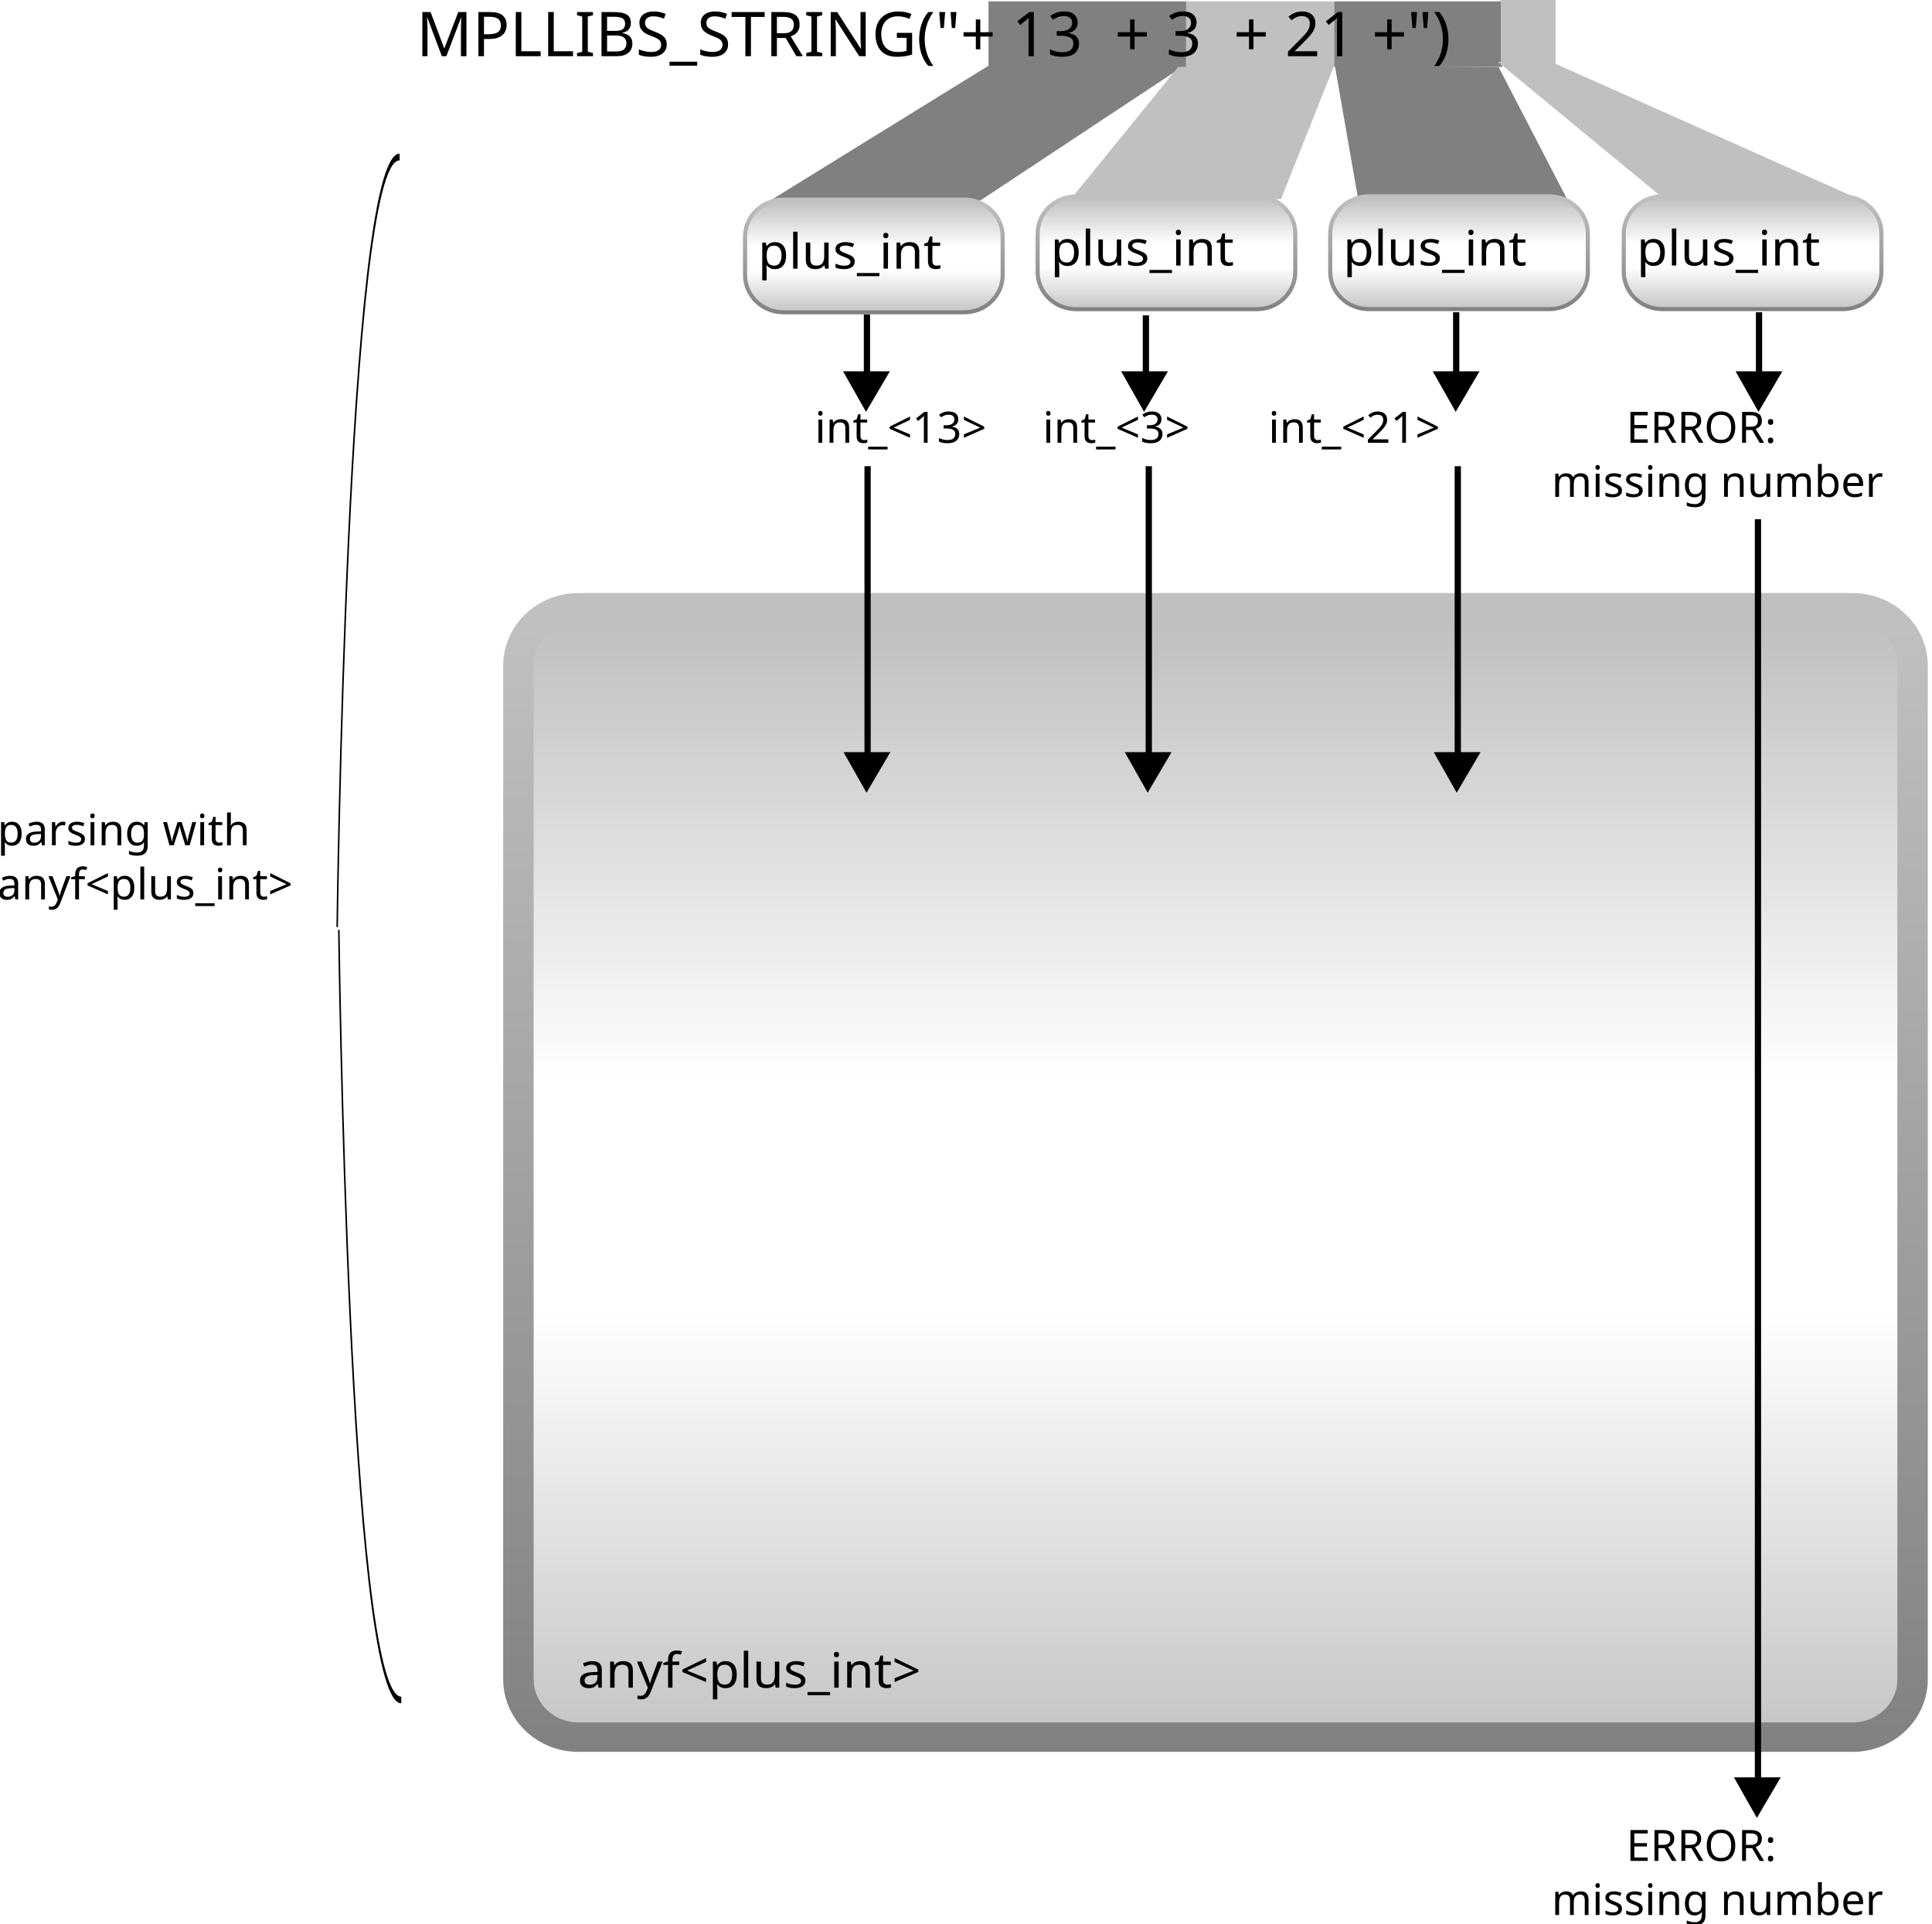
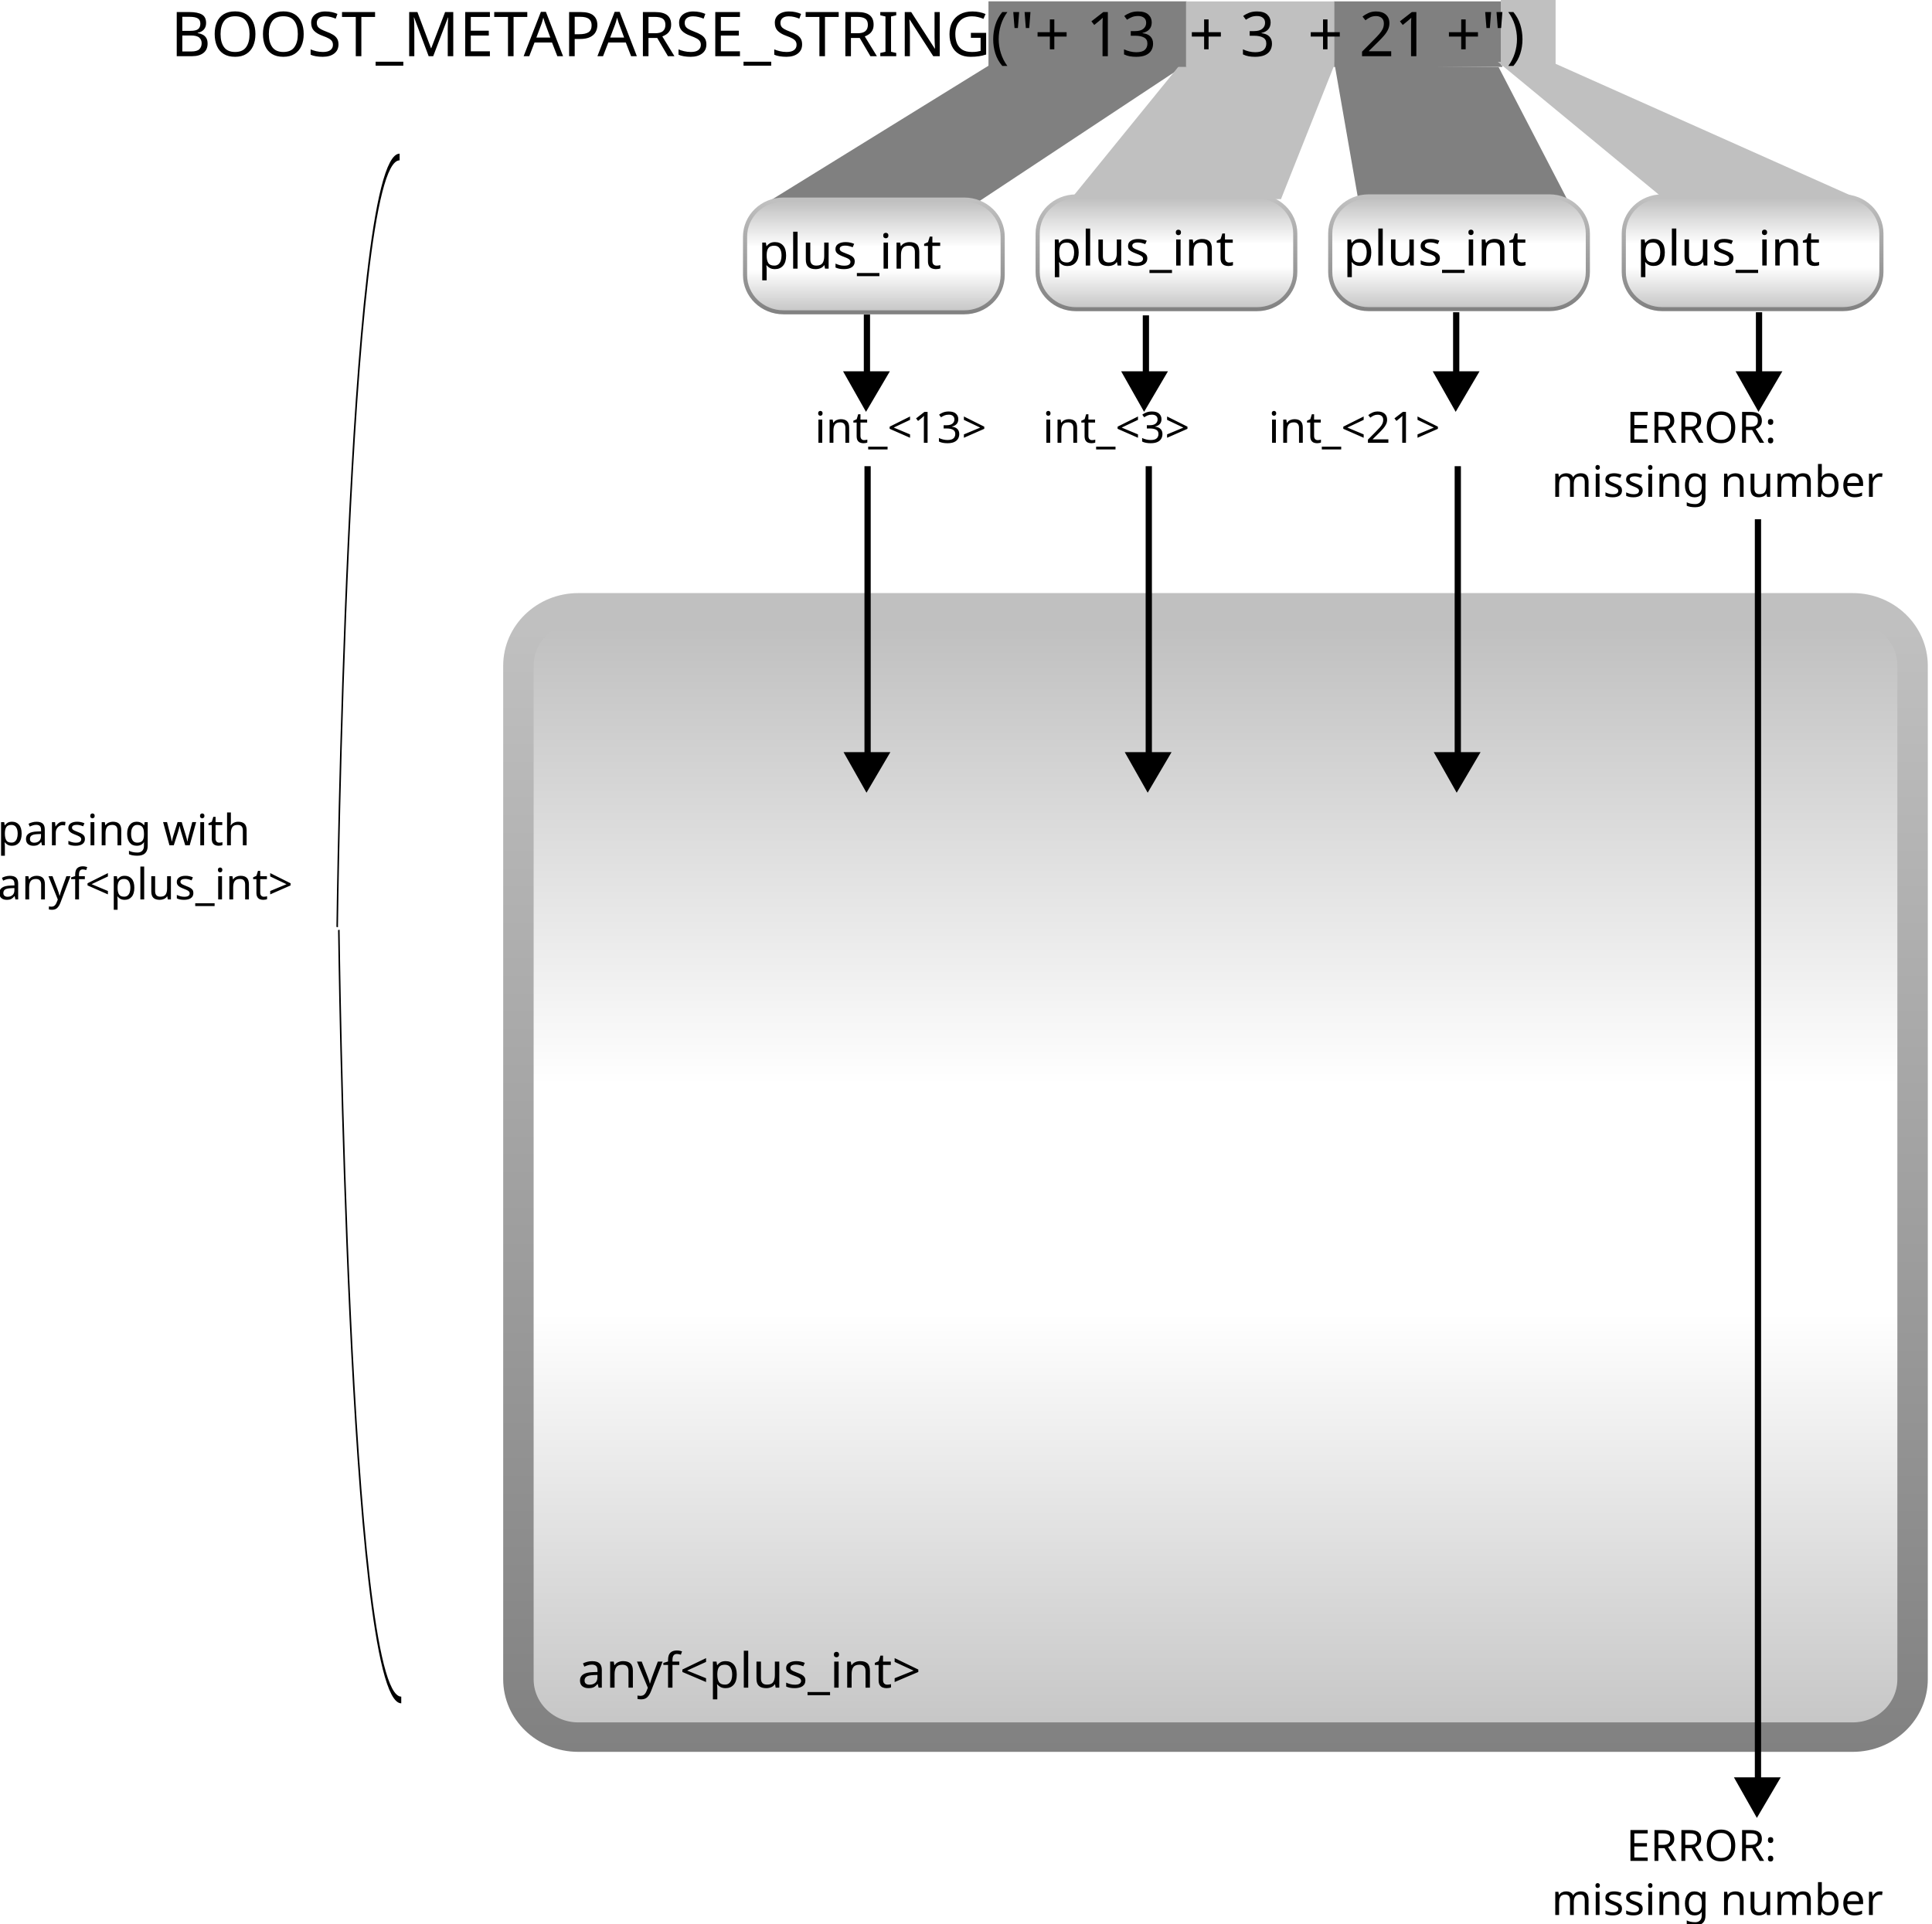
<svg xmlns="http://www.w3.org/2000/svg" xmlns:xlink="http://www.w3.org/1999/xlink" width="1250.469" height="1245.453" id="svg2" version="1.1">
  <defs id="defs4">
    <linearGradient id="linearGradient18419">
      <stop style="stop-color:#808080;stop-opacity:1;" offset="0" id="stop18421" />
      <stop style="stop-color:#ffffff;stop-opacity:1;" offset="1" id="stop18423" />
    </linearGradient>
    <linearGradient id="linearGradient4707">
      <stop id="stop4709" offset="0" style="stop-color:#c0c0c0;stop-opacity:1;" />
      <stop style="stop-color:#ffffff;stop-opacity:1;" offset="0.4" id="stop4711" />
      <stop id="stop4713" offset="0.6" style="stop-color:#ffffff;stop-opacity:1;" />
      <stop id="stop4715" offset="1" style="stop-color:#c0c0c0;stop-opacity:1;" />
    </linearGradient>
    <linearGradient id="linearGradient5254-5">
      <stop style="stop-color:#c0c0c0;stop-opacity:1;" offset="0" id="stop5256-7" />
      <stop style="stop-color:#808080;stop-opacity:1;" offset="1" id="stop5262-7" />
    </linearGradient>
    <linearGradient id="linearGradient4707-3">
      <stop id="stop4709-1" offset="0" style="stop-color:#c0c0c0;stop-opacity:1;" />
      <stop style="stop-color:#ffffff;stop-opacity:1;" offset="0.4" id="stop4711-4" />
      <stop id="stop4713-1" offset="0.6" style="stop-color:#ffffff;stop-opacity:1;" />
      <stop id="stop4715-4" offset="1" style="stop-color:#c0c0c0;stop-opacity:1;" />
    </linearGradient>
    <linearGradient id="linearGradient5254-5-2">
      <stop style="stop-color:#c0c0c0;stop-opacity:1;" offset="0" id="stop5256-7-9" />
      <stop style="stop-color:#808080;stop-opacity:1;" offset="1" id="stop5262-7-9" />
    </linearGradient>
    <linearGradient id="linearGradient4707-6">
      <stop id="stop4709-2" offset="0" style="stop-color:#c0c0c0;stop-opacity:1;" />
      <stop style="stop-color:#ffffff;stop-opacity:1;" offset="0.4" id="stop4711-0" />
      <stop id="stop4713-2" offset="0.6" style="stop-color:#ffffff;stop-opacity:1;" />
      <stop id="stop4715-5" offset="1" style="stop-color:#c0c0c0;stop-opacity:1;" />
    </linearGradient>
    <linearGradient id="linearGradient5254-5-5">
      <stop style="stop-color:#c0c0c0;stop-opacity:1;" offset="0" id="stop5256-7-4" />
      <stop style="stop-color:#808080;stop-opacity:1;" offset="1" id="stop5262-7-96" />
    </linearGradient>
    <linearGradient id="linearGradient4707-5">
      <stop id="stop4709-3" offset="0" style="stop-color:#c0c0c0;stop-opacity:1;" />
      <stop style="stop-color:#ffffff;stop-opacity:1;" offset="0.4" id="stop4711-9" />
      <stop id="stop4713-8" offset="0.6" style="stop-color:#ffffff;stop-opacity:1;" />
      <stop id="stop4715-8" offset="1" style="stop-color:#c0c0c0;stop-opacity:1;" />
    </linearGradient>
    <linearGradient id="linearGradient5254-5-3">
      <stop style="stop-color:#c0c0c0;stop-opacity:1;" offset="0" id="stop5256-7-43" />
      <stop style="stop-color:#808080;stop-opacity:1;" offset="1" id="stop5262-7-4" />
    </linearGradient>
    <linearGradient xlink:href="#linearGradient18419-7" id="linearGradient18429-4" x1="-108.934" y1="-376.169" x2="741.157" y2="-376.169" gradientUnits="userSpaceOnUse" />
    <linearGradient id="linearGradient18419-7">
      <stop style="stop-color:#808080;stop-opacity:1;" offset="0" id="stop18421-0" />
      <stop style="stop-color:#ffffff;stop-opacity:1;" offset="1" id="stop18423-4" />
    </linearGradient>
    <linearGradient xlink:href="#linearGradient18419-0" id="linearGradient18429-7" x1="-108.934" y1="-376.169" x2="741.157" y2="-376.169" gradientUnits="userSpaceOnUse" />
    <linearGradient id="linearGradient18419-0">
      <stop style="stop-color:#808080;stop-opacity:1;" offset="0" id="stop18421-8" />
      <stop style="stop-color:#ffffff;stop-opacity:1;" offset="1" id="stop18423-1" />
    </linearGradient>
    <linearGradient xlink:href="#linearGradient18419-05" id="linearGradient18429-5" x1="-108.934" y1="-376.169" x2="741.157" y2="-376.169" gradientUnits="userSpaceOnUse" />
    <linearGradient id="linearGradient18419-05">
      <stop style="stop-color:#808080;stop-opacity:1;" offset="0" id="stop18421-06" />
      <stop style="stop-color:#ffffff;stop-opacity:1;" offset="1" id="stop18423-0" />
    </linearGradient>
    <linearGradient xlink:href="#linearGradient4707" id="linearGradient18600" gradientUnits="userSpaceOnUse" gradientTransform="matrix(0.4259672,0,0,0.5737611,615.1816,202.433)" spreadMethod="pad" x1="-1057.143" y1="-137.638" x2="-1057.143" y2="108.076" />
    <linearGradient xlink:href="#linearGradient5254-5" id="linearGradient18602" gradientUnits="userSpaceOnUse" gradientTransform="matrix(0.4259672,0,0,0.5737611,615.1816,202.433)" x1="-1057.143" y1="-137.638" x2="-1057.143" y2="108.076" />
    <linearGradient xlink:href="#linearGradient4707-3" id="linearGradient18604" gradientUnits="userSpaceOnUse" gradientTransform="matrix(0.4259672,0,0,0.5737611,615.1816,202.433)" spreadMethod="pad" x1="-1057.143" y1="-137.638" x2="-1057.143" y2="108.076" />
    <linearGradient xlink:href="#linearGradient5254-5-2" id="linearGradient18606" gradientUnits="userSpaceOnUse" gradientTransform="matrix(0.4259672,0,0,0.5737611,615.1816,202.433)" x1="-1057.143" y1="-137.638" x2="-1057.143" y2="108.076" />
    <linearGradient xlink:href="#linearGradient4707-6" id="linearGradient18608" gradientUnits="userSpaceOnUse" gradientTransform="matrix(0.4259672,0,0,0.5737611,615.1816,202.433)" spreadMethod="pad" x1="-1057.143" y1="-137.638" x2="-1057.143" y2="108.076" />
    <linearGradient xlink:href="#linearGradient5254-5-5" id="linearGradient18610" gradientUnits="userSpaceOnUse" gradientTransform="matrix(0.4259672,0,0,0.5737611,615.1816,202.433)" x1="-1057.143" y1="-137.638" x2="-1057.143" y2="108.076" />
    <linearGradient xlink:href="#linearGradient4707-5" id="linearGradient18612" gradientUnits="userSpaceOnUse" gradientTransform="matrix(0.4259672,0,0,0.5737611,615.1816,202.433)" spreadMethod="pad" x1="-1057.143" y1="-137.638" x2="-1057.143" y2="108.076" />
    <linearGradient xlink:href="#linearGradient5254-5-3" id="linearGradient18614" gradientUnits="userSpaceOnUse" gradientTransform="matrix(0.4259672,0,0,0.5737611,615.1816,202.433)" x1="-1057.143" y1="-137.638" x2="-1057.143" y2="108.076" />
    <linearGradient id="linearGradient4707-4">
      <stop id="stop4709-31" offset="0" style="stop-color:#c0c0c0;stop-opacity:1;" />
      <stop style="stop-color:#ffffff;stop-opacity:1;" offset="0.4" id="stop4711-7" />
      <stop id="stop4713-22" offset="0.6" style="stop-color:#ffffff;stop-opacity:1;" />
      <stop id="stop4715-3" offset="1" style="stop-color:#c0c0c0;stop-opacity:1;" />
    </linearGradient>
    <linearGradient id="linearGradient5254-5-1">
      <stop style="stop-color:#c0c0c0;stop-opacity:1;" offset="0" id="stop5256-7-94" />
      <stop style="stop-color:#808080;stop-opacity:1;" offset="1" id="stop5262-7-7" />
    </linearGradient>
    <linearGradient xlink:href="#linearGradient4707-4-9" id="linearGradient3189-3" gradientUnits="userSpaceOnUse" gradientTransform="matrix(0.4259672,0,0,0.5737611,615.1816,202.433)" spreadMethod="pad" x1="-1057.143" y1="-137.638" x2="-1057.143" y2="108.076" />
    <linearGradient id="linearGradient4707-4-9">
      <stop id="stop4709-31-7" offset="0" style="stop-color:#c0c0c0;stop-opacity:1;" />
      <stop style="stop-color:#ffffff;stop-opacity:1;" offset="0.4" id="stop4711-7-9" />
      <stop id="stop4713-22-9" offset="0.6" style="stop-color:#ffffff;stop-opacity:1;" />
      <stop id="stop4715-3-1" offset="1" style="stop-color:#c0c0c0;stop-opacity:1;" />
    </linearGradient>
    <linearGradient xlink:href="#linearGradient5254-5-1-3" id="linearGradient3191-9" gradientUnits="userSpaceOnUse" gradientTransform="matrix(0.4259672,0,0,0.5737611,615.1816,202.433)" x1="-1057.143" y1="-137.638" x2="-1057.143" y2="108.076" />
    <linearGradient id="linearGradient5254-5-1-3">
      <stop style="stop-color:#c0c0c0;stop-opacity:1;" offset="0" id="stop5256-7-94-4" />
      <stop style="stop-color:#808080;stop-opacity:1;" offset="1" id="stop5262-7-7-0" />
    </linearGradient>
    <linearGradient xlink:href="#linearGradient4707-4-9-3" id="linearGradient3189-3-7" gradientUnits="userSpaceOnUse" gradientTransform="matrix(0.4259672,0,0,0.5737611,615.1816,202.433)" spreadMethod="pad" x1="-1057.143" y1="-137.638" x2="-1057.143" y2="108.076" />
    <linearGradient id="linearGradient4707-4-9-3">
      <stop id="stop4709-31-7-0" offset="0" style="stop-color:#c0c0c0;stop-opacity:1;" />
      <stop style="stop-color:#ffffff;stop-opacity:1;" offset="0.4" id="stop4711-7-9-0" />
      <stop id="stop4713-22-9-6" offset="0.6" style="stop-color:#ffffff;stop-opacity:1;" />
      <stop id="stop4715-3-1-2" offset="1" style="stop-color:#c0c0c0;stop-opacity:1;" />
    </linearGradient>
    <linearGradient xlink:href="#linearGradient5254-5-1-3-2" id="linearGradient3191-9-7" gradientUnits="userSpaceOnUse" gradientTransform="matrix(0.4259672,0,0,0.5737611,615.1816,202.433)" x1="-1057.143" y1="-137.638" x2="-1057.143" y2="108.076" />
    <linearGradient id="linearGradient5254-5-1-3-2">
      <stop style="stop-color:#c0c0c0;stop-opacity:1;" offset="0" id="stop5256-7-94-4-5" />
      <stop style="stop-color:#808080;stop-opacity:1;" offset="1" id="stop5262-7-7-0-3" />
    </linearGradient>
    <linearGradient xlink:href="#linearGradient4707-4-9-1" id="linearGradient3189-3-9" gradientUnits="userSpaceOnUse" gradientTransform="matrix(0.4259672,0,0,0.5737611,615.1816,202.433)" spreadMethod="pad" x1="-1057.143" y1="-137.638" x2="-1057.143" y2="108.076" />
    <linearGradient id="linearGradient4707-4-9-1">
      <stop id="stop4709-31-7-8" offset="0" style="stop-color:#c0c0c0;stop-opacity:1;" />
      <stop style="stop-color:#ffffff;stop-opacity:1;" offset="0.4" id="stop4711-7-9-9" />
      <stop id="stop4713-22-9-7" offset="0.6" style="stop-color:#ffffff;stop-opacity:1;" />
      <stop id="stop4715-3-1-21" offset="1" style="stop-color:#c0c0c0;stop-opacity:1;" />
    </linearGradient>
    <linearGradient xlink:href="#linearGradient5254-5-1-3-26" id="linearGradient3191-9-9" gradientUnits="userSpaceOnUse" gradientTransform="matrix(0.4259672,0,0,0.5737611,615.1816,202.433)" x1="-1057.143" y1="-137.638" x2="-1057.143" y2="108.076" />
    <linearGradient id="linearGradient5254-5-1-3-26">
      <stop style="stop-color:#c0c0c0;stop-opacity:1;" offset="0" id="stop5256-7-94-4-7" />
      <stop style="stop-color:#808080;stop-opacity:1;" offset="1" id="stop5262-7-7-0-5" />
    </linearGradient>
    <linearGradient xlink:href="#linearGradient4707-2" id="linearGradient18600-2" gradientUnits="userSpaceOnUse" gradientTransform="matrix(2.257229,0,0,5.746919,3225.623,1145.224)" spreadMethod="pad" x1="-1057.143" y1="-137.638" x2="-1057.143" y2="108.076" />
    <linearGradient id="linearGradient4707-2">
      <stop id="stop4709-30" offset="0" style="stop-color:#c0c0c0;stop-opacity:1;" />
      <stop style="stop-color:#ffffff;stop-opacity:1;" offset="0.4" id="stop4711-8" />
      <stop id="stop4713-9" offset="0.6" style="stop-color:#ffffff;stop-opacity:1;" />
      <stop id="stop4715-84" offset="1" style="stop-color:#c0c0c0;stop-opacity:1;" />
    </linearGradient>
    <linearGradient xlink:href="#linearGradient5254-5-4" id="linearGradient18602-6" gradientUnits="userSpaceOnUse" gradientTransform="matrix(2.257229,0,0,5.746919,3225.623,1145.224)" x1="-1057.143" y1="-137.638" x2="-1057.143" y2="108.076" />
    <linearGradient id="linearGradient5254-5-4">
      <stop style="stop-color:#c0c0c0;stop-opacity:1;" offset="0" id="stop5256-7-0" />
      <stop style="stop-color:#808080;stop-opacity:1;" offset="1" id="stop5262-7-8" />
    </linearGradient>
    <linearGradient xlink:href="#linearGradient4707-5-5" id="linearGradient18612-6" gradientUnits="userSpaceOnUse" gradientTransform="matrix(0.4259672,0,0,0.5737611,615.1816,202.433)" spreadMethod="pad" x1="-1057.143" y1="-137.638" x2="-1057.143" y2="108.076" />
    <linearGradient id="linearGradient4707-5-5">
      <stop id="stop4709-3-6" offset="0" style="stop-color:#c0c0c0;stop-opacity:1;" />
      <stop style="stop-color:#ffffff;stop-opacity:1;" offset="0.4" id="stop4711-9-1" />
      <stop id="stop4713-8-6" offset="0.6" style="stop-color:#ffffff;stop-opacity:1;" />
      <stop id="stop4715-8-8" offset="1" style="stop-color:#c0c0c0;stop-opacity:1;" />
    </linearGradient>
    <linearGradient xlink:href="#linearGradient5254-5-3-2" id="linearGradient18614-2" gradientUnits="userSpaceOnUse" gradientTransform="matrix(0.4259672,0,0,0.5737611,615.1816,202.433)" x1="-1057.143" y1="-137.638" x2="-1057.143" y2="108.076" />
    <linearGradient id="linearGradient5254-5-3-2">
      <stop style="stop-color:#c0c0c0;stop-opacity:1;" offset="0" id="stop5256-7-43-8" />
      <stop style="stop-color:#808080;stop-opacity:1;" offset="1" id="stop5262-7-4-2" />
    </linearGradient>
    <linearGradient xlink:href="#linearGradient4707-2-5" id="linearGradient18600-2-4" gradientUnits="userSpaceOnUse" gradientTransform="matrix(2.305257,0,0,5.745344,3293.87,1145.192)" spreadMethod="pad" x1="-1057.143" y1="-137.638" x2="-1057.143" y2="108.076" />
    <linearGradient id="linearGradient4707-2-5">
      <stop id="stop4709-30-3" offset="0" style="stop-color:#c0c0c0;stop-opacity:1;" />
      <stop style="stop-color:#ffffff;stop-opacity:1;" offset="0.4" id="stop4711-8-3" />
      <stop id="stop4713-9-2" offset="0.6" style="stop-color:#ffffff;stop-opacity:1;" />
      <stop id="stop4715-84-8" offset="1" style="stop-color:#c0c0c0;stop-opacity:1;" />
    </linearGradient>
    <linearGradient xlink:href="#linearGradient5254-5-4-5" id="linearGradient18602-6-1" gradientUnits="userSpaceOnUse" gradientTransform="matrix(2.305257,0,0,5.745344,3293.87,1145.192)" x1="-1057.143" y1="-137.638" x2="-1057.143" y2="108.076" />
    <linearGradient id="linearGradient5254-5-4-5">
      <stop style="stop-color:#c0c0c0;stop-opacity:1;" offset="0" id="stop5256-7-0-7" />
      <stop style="stop-color:#808080;stop-opacity:1;" offset="1" id="stop5262-7-8-9" />
    </linearGradient>
  </defs>
  <g id="layer1" transform="translate(364.3868,-242.2199)">
    <g transform="matrix(0.5415107,0,0,0.5239281,-43.46532,462.8875)" id="g17514-9">
      <rect ry="71.541" y="329.793" x="26.993" height="1395.298" width="1666.371" id="rect5215-5-4" style="fill:url(#linearGradient18600-2-4);fill-opacity:1;stroke:url(#linearGradient18602-6-1);stroke-width:36.393;stroke-linejoin:round;stroke-miterlimit:4;stroke-dasharray:none" />
      <text id="text5640-00-0" y="1664.007" x="97.836" style="font-size:40px;font-style:normal;font-weight:normal;line-height:125%;letter-spacing:0px;word-spacing:0px;fill:#000000;fill-opacity:1;stroke:none;font-family:Sans" xml:space="preserve">
        <tspan y="1664.007" x="97.836" id="tspan5642-9-80" style="font-size:60.077px">anyf&lt;plus_int&gt;</tspan>
      </text>
    </g>
    <path style="fill:#808080;fill-opacity:1" id="rect17648-3" d="m 275.754,284.541 126.357,0.129 -134.351,88.893 -136.074,0 z" />
    <path style="fill:#c0c0c0;fill-opacity:1" id="rect17648-37" d="m 400.988,282.115 99.083,0.129 -35.356,88.893 -136.074,0 z" />
    <path style="fill:#808080;fill-opacity:1" id="rect17648-5" d="m 499.551,284.541 106.032,1.129 45.578,87.893 -136.074,0 z" />
    <rect style="fill:#808080;fill-opacity:1" y="243.108" x="-607.965" height="42.426" width="108.954" id="rect18516-4-8" transform="scale(-1,1)" />
    <rect style="fill:#808080;fill-opacity:1" y="243.088" x="275.396" height="42.426" width="128.289" id="rect18516-4" />
    <rect style="fill:#c0c0c0;fill-opacity:1" y="243.149" x="403.254" height="42.426" width="95.964" id="rect18516-6" />
    <g transform="matrix(0.5415107,0,0,0.5239281,111.6078,307.9855)" id="g17514-2">
      <rect ry="45.901" y="121.003" x="11.525" height="139.342" width="307.913" id="rect5215-5-1" style="fill:url(#linearGradient18604);fill-opacity:1;stroke:url(#linearGradient18606);stroke-width:4.944;stroke-linejoin:round;stroke-miterlimit:4;stroke-dasharray:none" />
      <text id="text5640-00-3" y="206.412" x="26.949" style="font-size:40px;font-style:normal;font-weight:normal;line-height:125%;letter-spacing:0px;word-spacing:0px;fill:#000000;fill-opacity:1;stroke:none;font-family:Sans" xml:space="preserve">
        <tspan y="206.412" x="26.949" id="tspan5642-9-8" style="font-size:60.077px">plus_int</tspan>
      </text>
    </g>
    <g transform="matrix(0.5415107,0,0,0.5239281,300.9795,305.9652)" id="g17514-1">
      <rect ry="45.901" y="121.003" x="11.525" height="139.342" width="307.913" id="rect5215-5-8" style="fill:url(#linearGradient18608);fill-opacity:1;stroke:url(#linearGradient18610);stroke-width:4.944;stroke-linejoin:round;stroke-miterlimit:4;stroke-dasharray:none" />
      <text id="text5640-00-8" y="206.412" x="26.949" style="font-size:40px;font-style:normal;font-weight:normal;line-height:125%;letter-spacing:0px;word-spacing:0px;fill:#000000;fill-opacity:1;stroke:none;font-family:Sans" xml:space="preserve">
        <tspan y="206.412" x="26.949" id="tspan5642-9-3" style="font-size:60.077px">plus_int</tspan>
      </text>
    </g>
    <g transform="matrix(0.5415107,0,0,0.5239281,490.3512,305.9246)" id="g17514-3">
      <rect ry="45.901" y="121.003" x="11.525" height="139.342" width="307.913" id="rect5215-5-7" style="fill:url(#linearGradient18612);fill-opacity:1;stroke:url(#linearGradient18614);stroke-width:4.944;stroke-linejoin:round;stroke-miterlimit:4;stroke-dasharray:none" />
      <text id="text5640-00-7" y="206.412" x="26.949" style="font-size:40px;font-style:normal;font-weight:normal;line-height:125%;letter-spacing:0px;word-spacing:0px;fill:#000000;fill-opacity:1;stroke:none;font-family:Sans" xml:space="preserve">
        <tspan y="206.412" x="26.949" id="tspan5642-9-85" style="font-size:60.077px">plus_int</tspan>
      </text>
    </g>
    <rect style="fill:#000000;fill-opacity:1" id="rect18761-34-99" width="4.041" height="195.112" x="195.131" y="544.001" />
    <path style="fill:#000000;fill-opacity:1" d="m 181.589,729.099 30.305,0 -15.449,26.264 0,0 z" id="rect18817-7-8" />
    <g id="g3106-8-7" transform="matrix(1,0,0,4.328851,-113.8224,-844.6137)">
      <path id="path3086-6-4" d="m 8.081,274.545 c -34.345,0 -40.406,115.157 -40.406,115.157" style="fill:none;stroke:#000000;stroke-width:1px;stroke-linecap:butt;stroke-linejoin:miter;stroke-opacity:1" />
      <path id="path3086-0-1-1" d="m 9.147,505.281 c -34.345,0 -40.406,-115.157 -40.406,-115.157" style="fill:none;stroke:#000000;stroke-width:1px;stroke-linecap:butt;stroke-linejoin:miter;stroke-opacity:1" />
    </g>
    <text xml:space="preserve" style="font-size:40px;font-style:normal;font-weight:normal;text-align:start;line-height:125%;letter-spacing:0px;word-spacing:0px;text-anchor:start;fill:#000000;fill-opacity:1;stroke:none;font-family:Sans" x="-366.068" y="789.433" id="text3081-8-1">
      <tspan x="-366.068" y="789.433" style="font-size:28px;text-align:start;text-anchor:start" id="tspan3586-7">parsing with</tspan>
      <tspan x="-366.068" y="824.433" style="font-size:28px;text-align:start;text-anchor:start" id="tspan3670">anyf&lt;plus_int&gt;</tspan>
    </text>
    <text xml:space="preserve" style="font-size:40px;font-style:normal;font-weight:normal;line-height:125%;letter-spacing:0px;word-spacing:0px;fill:#000000;fill-opacity:1;stroke:none;font-family:Sans" x="162.963" y="528.849" id="text18736">
      <tspan id="tspan18738" x="162.963" y="528.849" style="font-size:28px">int_&lt;13&gt;     int_&lt;3&gt;       int_&lt;21&gt;</tspan>
    </text>
    <rect style="fill:#000000;fill-opacity:1" id="rect18761-1" width="4.041" height="44.895" x="194.705" y="445.842" />
    <rect style="fill:#000000;fill-opacity:1" id="rect18761-7" width="4.041" height="44.181" x="375.263" y="446.37" />
    <rect style="fill:#000000;fill-opacity:1" id="rect18761-3" width="4.041" height="46.323" x="576.106" y="444.349" />
    <path style="fill:#000000;fill-opacity:1" d="m 181.268,482.562 30.305,0 -15.449,26.264 0,0 z" id="rect18817-9" />
    <path style="fill:#000000;fill-opacity:1" d="m 361.258,482.562 30.305,0 -15.449,26.264 0,0 z" id="rect18817-1" />
    <path style="fill:#000000;fill-opacity:1" d="m 562.934,482.562 30.305,0 -15.449,26.264 0,0 z" id="rect18817-8" />
    <rect style="fill:#c0c0c0;fill-opacity:1" y="242.22" x="606.98" height="42.426" width="35.487" id="rect18516-8" />
    <path style="fill:#c0c0c0;fill-opacity:1" id="rect17648-37-1" d="m 641.558,283.115 -36.488,-0.871 106.877,88.179 126.876,0.714 z" />
    <g transform="matrix(0.5415107,0,0,0.5239281,680.3511,305.9245)" id="g17514-3-6">
      <rect ry="45.901" y="121.003" x="11.525" height="139.342" width="307.913" id="rect5215-5-7-9" style="fill:url(#linearGradient18612-6);fill-opacity:1;stroke:url(#linearGradient18614-2);stroke-width:4.944;stroke-linejoin:round;stroke-miterlimit:4;stroke-dasharray:none" />
      <text id="text5640-00-7-7" y="206.412" x="26.949" style="font-size:40px;font-style:normal;font-weight:normal;line-height:125%;letter-spacing:0px;word-spacing:0px;fill:#000000;fill-opacity:1;stroke:none;font-family:Sans" xml:space="preserve">
        <tspan y="206.412" x="26.949" id="tspan5642-9-85-7" style="font-size:60.077px">plus_int</tspan>
      </text>
    </g>
-     <text xml:space="preserve" style="font-size:40px;font-style:normal;font-weight:normal;line-height:125%;letter-spacing:0px;word-spacing:0px;fill:#000000;fill-opacity:1;stroke:none;font-family:Sans" x="-94.904" y="278.585" id="text2985">
-       <tspan id="tspan2987" x="-94.904" y="278.585">MPLLIBS_STRING("+ 13  + 3  + 21 +")</tspan>
+     <text xml:space="preserve" style="font-size:40px;font-style:normal;font-weight:normal;text-align:end;line-height:125%;letter-spacing:0px;word-spacing:0px;text-anchor:end;fill:#000000;fill-opacity:1;stroke:none;font-family:Sans" x="674.62" y="278.585" id="text2985">
+       <tspan id="tspan2987" x="674.62" y="278.585">BOOST_METAPARSE_STRING("+ 13  + 3  + 21 +")</tspan>
    </text>
    <text xml:space="preserve" style="font-size:40px;font-style:normal;font-weight:normal;text-align:center;line-height:125%;letter-spacing:0px;word-spacing:0px;text-anchor:middle;fill:#000000;fill-opacity:1;stroke:none;font-family:Sans" x="773.18" y="528.849" id="text18736-5">
      <tspan id="tspan18738-3" x="773.18" y="528.849" style="font-size:28px;text-align:center;text-anchor:middle">ERROR:</tspan>
      <tspan x="773.18" y="563.849" style="font-size:28px;text-align:center;text-anchor:middle" id="tspan3325">missing number</tspan>
    </text>
    <rect style="fill:#000000;fill-opacity:1" id="rect18761-3-5" width="4.041" height="46.323" x="772.106" y="444.349" />
    <path style="fill:#000000;fill-opacity:1" d="m 758.934,482.562 30.305,0 -15.449,26.264 0,0 z" id="rect18817-8-0" />
    <rect style="fill:#000000;fill-opacity:1" id="rect18761-34-4-4" width="4.041" height="820.406" x="771.415" y="578.351" />
    <path style="fill:#000000;fill-opacity:1" d="m 757.873,1392.744 30.305,0 -15.449,26.264 0,0 z" id="rect18817-7-71-5" />
    <text xml:space="preserve" style="font-size:40px;font-style:normal;font-weight:normal;text-align:center;line-height:125%;letter-spacing:0px;word-spacing:0px;text-anchor:middle;fill:#000000;fill-opacity:1;stroke:none;font-family:Sans" x="773.18" y="1446.849" id="text18736-5-3">
      <tspan id="tspan18738-3-8" x="773.18" y="1446.849" style="font-size:28px;text-align:center;text-anchor:middle">ERROR:</tspan>
      <tspan x="773.18" y="1481.849" style="font-size:28px;text-align:center;text-anchor:middle" id="tspan3325-3">missing number</tspan>
    </text>
    <rect style="fill:#000000;fill-opacity:1" id="rect18761-34-99-9" width="4.041" height="197.112" x="377.131" y="544.001" />
    <path style="fill:#000000;fill-opacity:1" d="m 363.589,729.099 30.305,0 -15.449,26.264 0,0 z" id="rect18817-7-8-7" />
    <rect style="fill:#000000;fill-opacity:1" id="rect18761-34-99-9-7" width="4.041" height="195.112" x="577.131" y="544.001" />
    <path style="fill:#000000;fill-opacity:1" d="m 563.589,729.099 30.305,0 -15.449,26.264 0,0 z" id="rect18817-7-8-7-0" />
  </g>
</svg>
